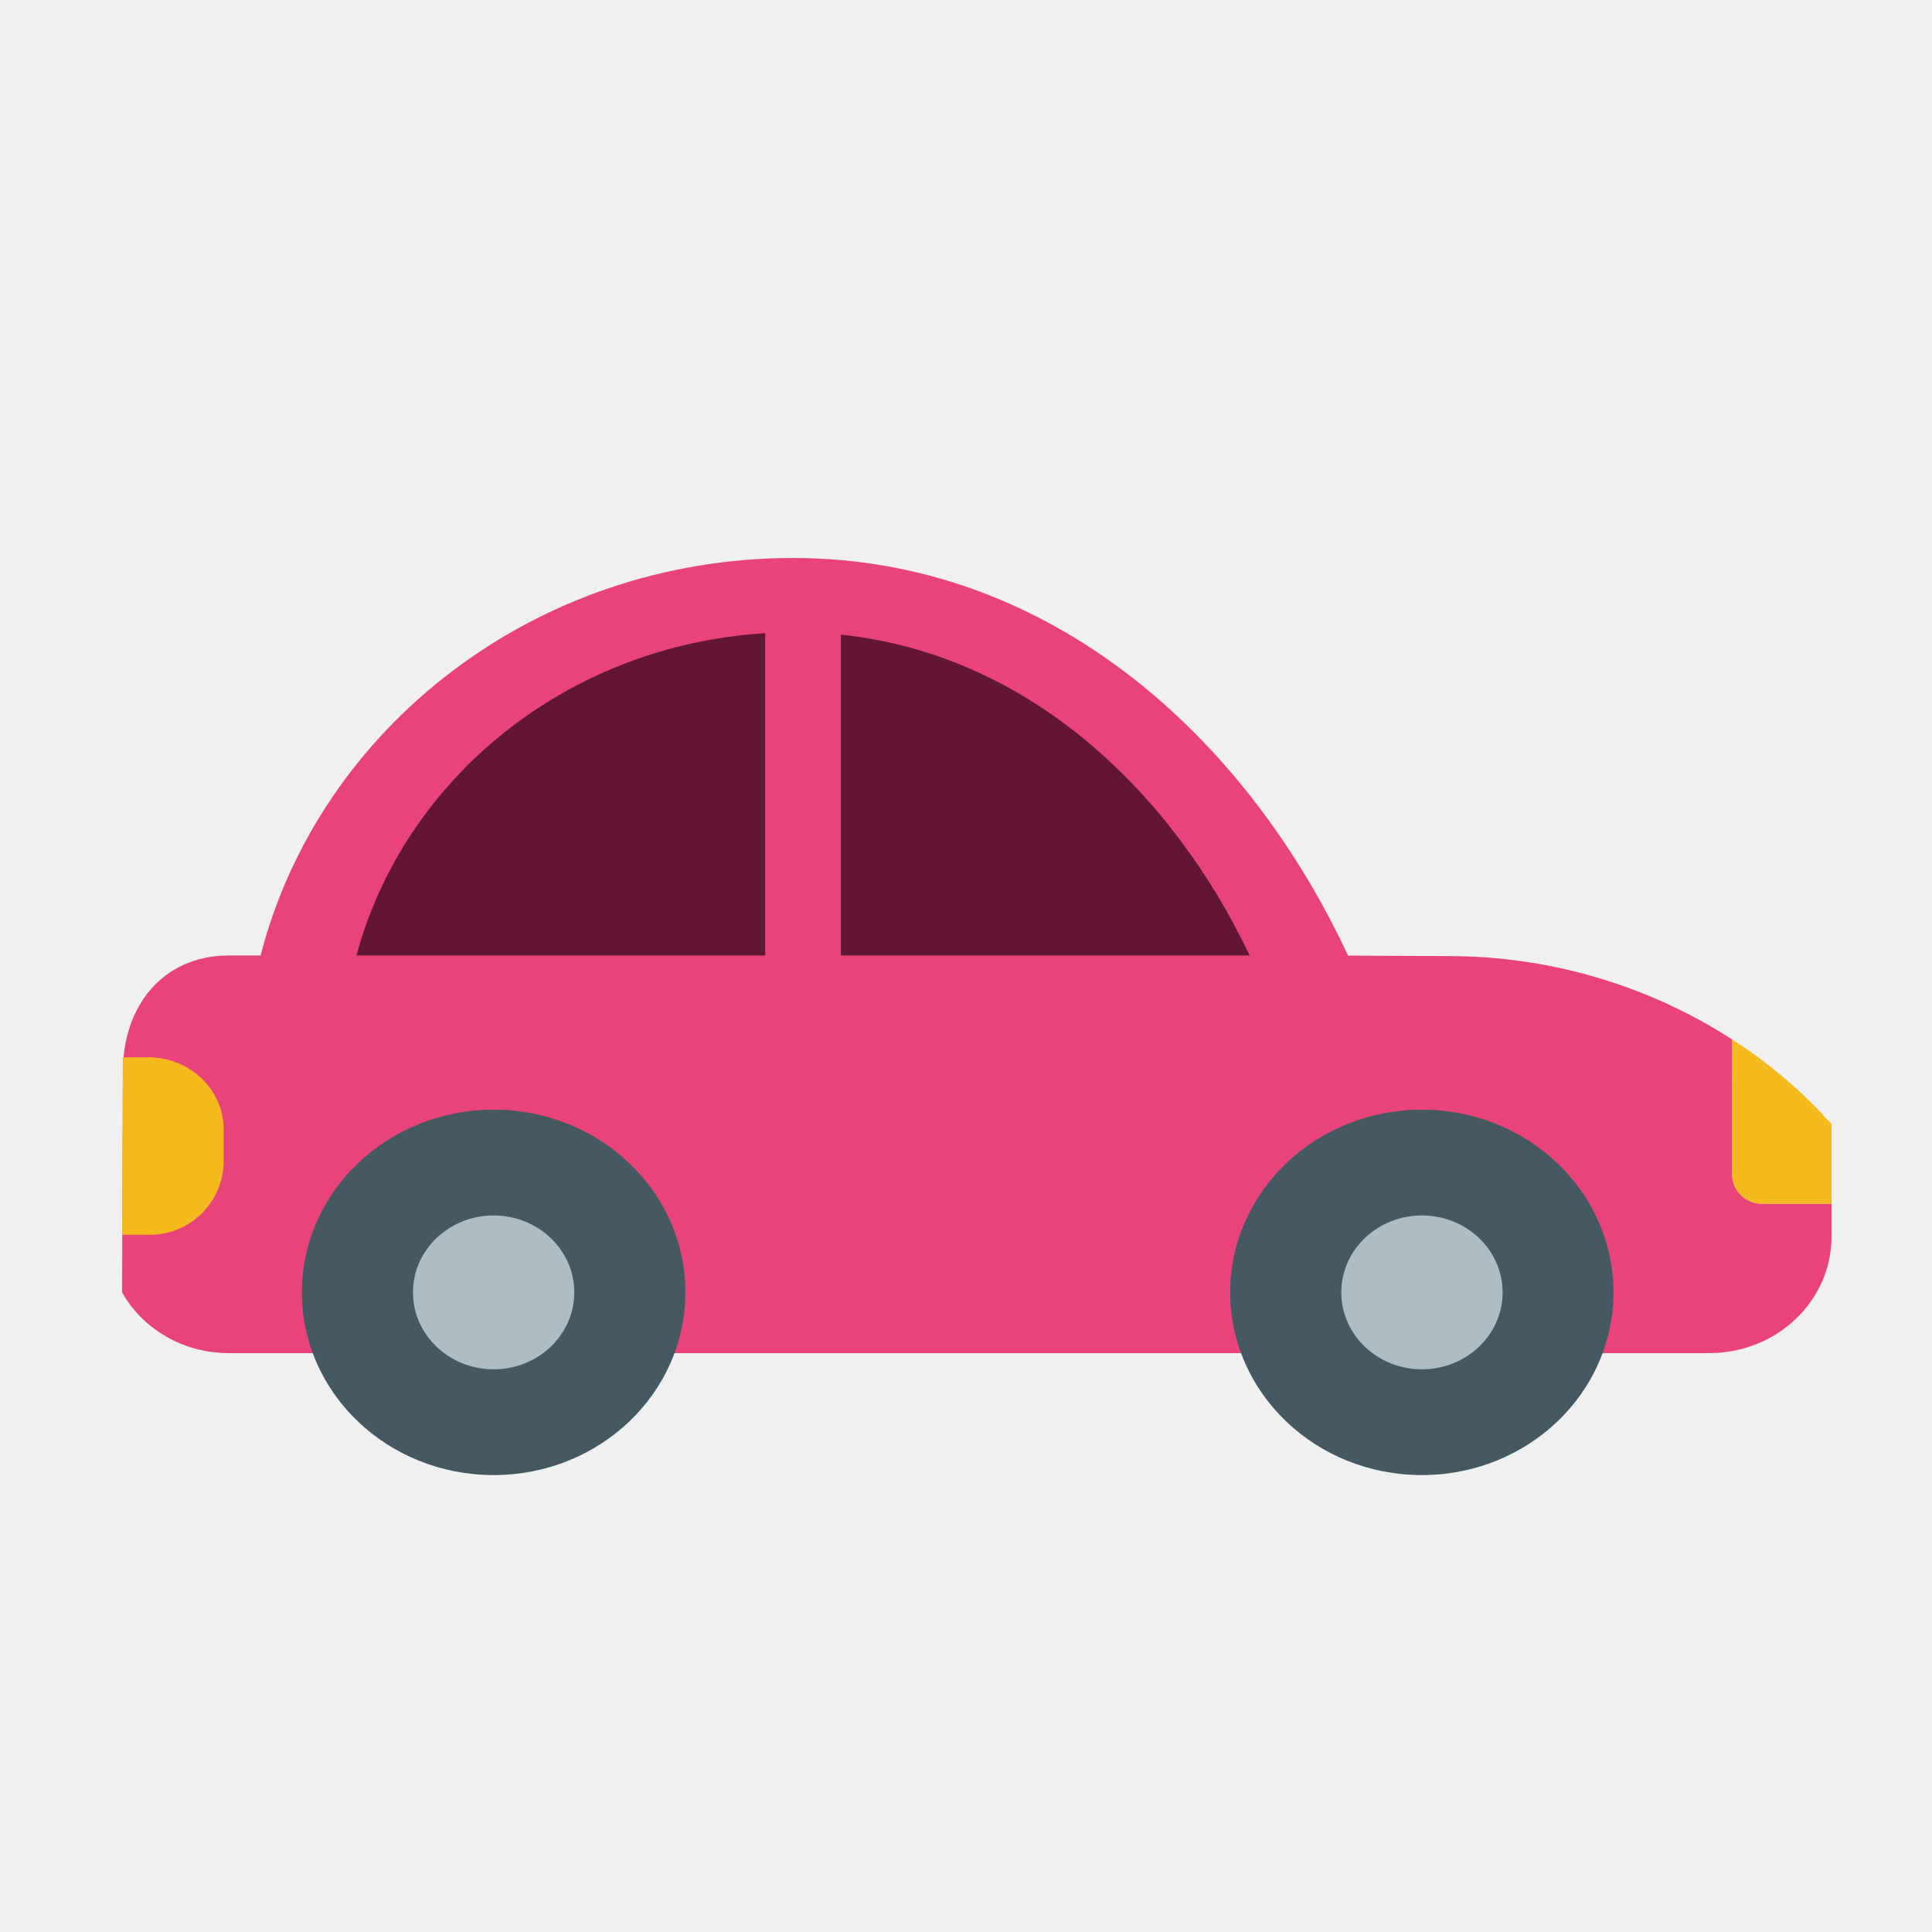
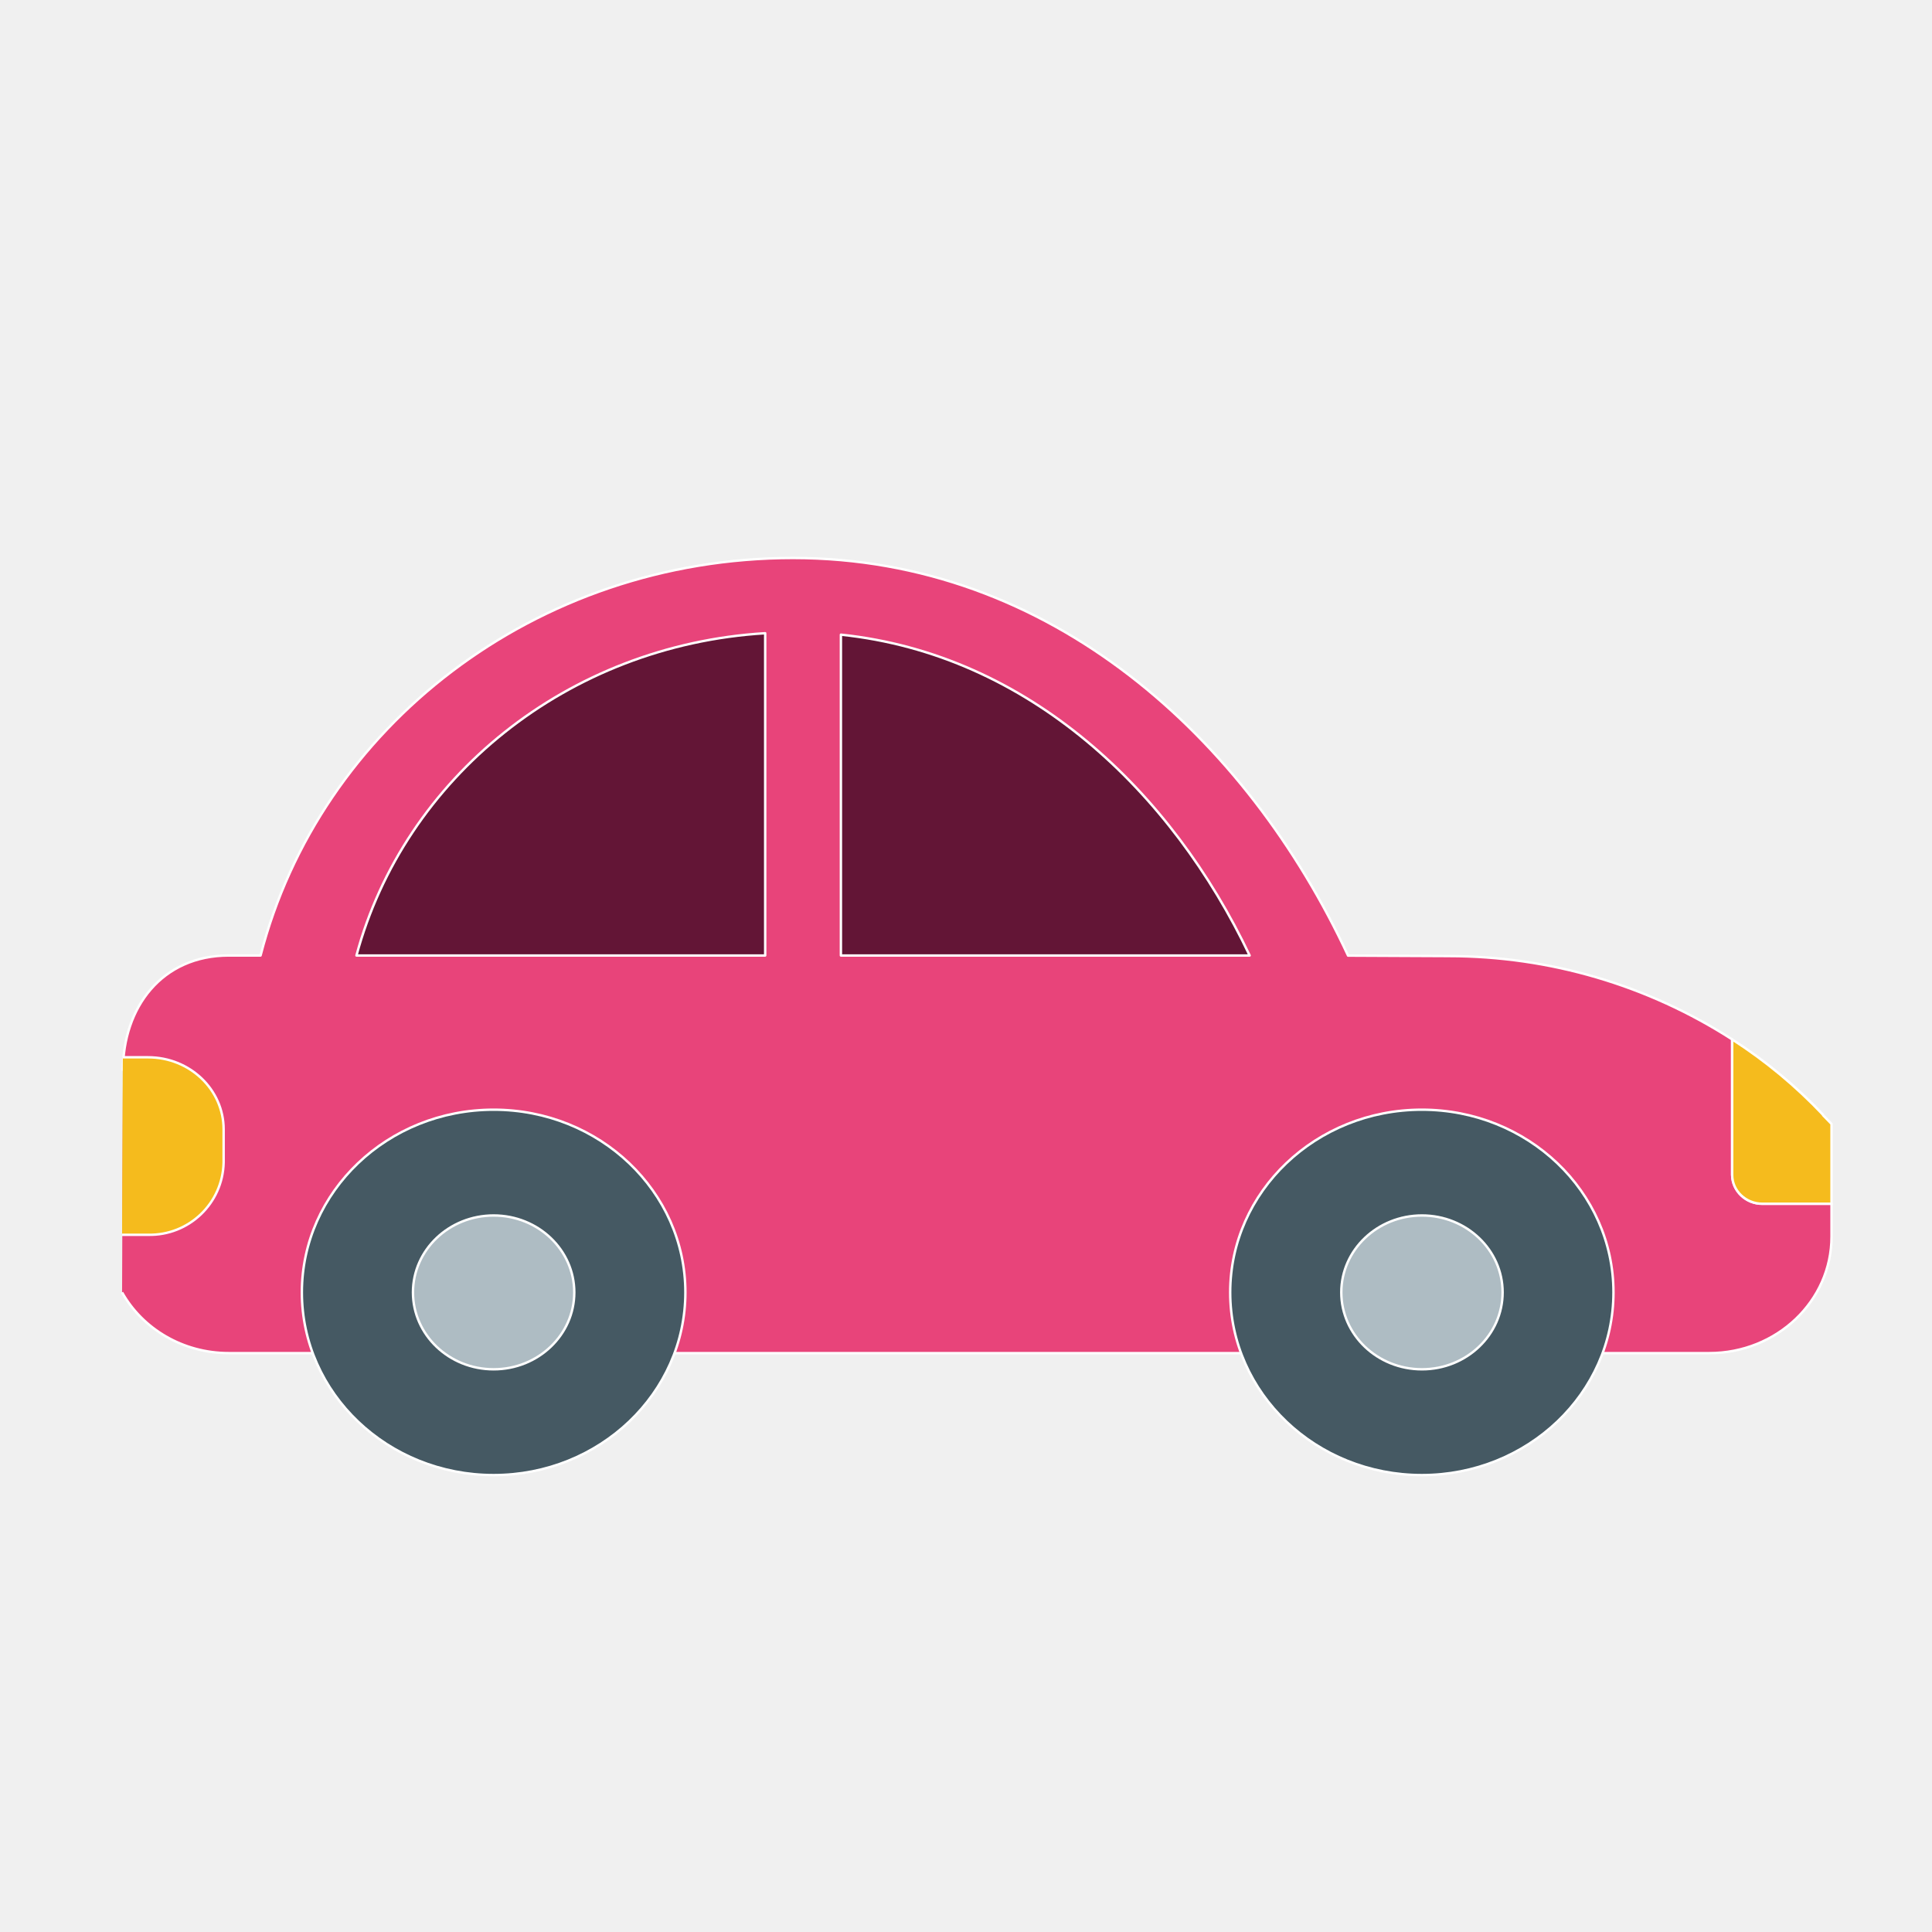
<svg xmlns="http://www.w3.org/2000/svg" width="800px" height="800px" viewBox="0 0 1024 1024" class="icon" version="1.1">
+   <style>
+     path, rect, ellipse {
+       stroke: white;
+       stroke-width: 1;
+       stroke-linejoin: round;
+         vector-effect: non-scaling-stroke;
+     }
+   </style>
  <path d="M766.976 508.736c80.576 0 152.448 32.128 199.232 82.176" fill="#AEBCC3" />
  <path d="M64.704 684.992c10.816 19.2 32.064 32.192 56.576 32.192h784.64c35.84 0 64.832-27.648 64.832-61.76v-17.408h-36.608a15.744 15.744 0 0 1-16.064-15.296V550.912a277.568 277.568 0 0 0-150.144-44.16h1.6l-55.04-0.256c-53.632-115.2-157.504-210.752-294.208-210.752-136.512 0-251.008 89.728-282.176 210.688h-16.832c-35.456 0-56.128 27.392-56.128 61.184" fill="#E8447A" />
  <path d="M64.704 654.464h13.76a39.168 39.168 0 0 0 40.064-38.272v-17.6c0-21.12-17.92-38.208-40.064-38.208h-13.376" fill="#F5BB1D" />
  <path d="M160 684.992a101.632 96.832 0 1 0 203.264 0 101.632 96.832 0 1 0-203.264 0Z" fill="#455963" />
  <path d="M218.88 684.992a42.752 40.768 0 1 0 85.504 0 42.752 40.768 0 1 0-85.504 0Z" fill="#AEBCC3" />
  <path d="M652.032 684.992a101.568 96.832 0 1 0 203.136 0 101.568 96.832 0 1 0-203.136 0Z" fill="#455963" />
  <path d="M710.912 684.992a42.752 40.768 0 1 0 85.504 0 42.752 40.768 0 1 0-85.504 0Z" fill="#AEBCC3" />
  <path d="M966.272 591.104v-0.192a257.92 257.92 0 0 0-48.192-40V622.72c0 8.448 7.232 15.296 16.064 15.296h36.608v-42.304l-4.48-4.608z" fill="#F5BB1D" />
  <path d="M405.568 335.616c-104.896 6.336-191.296 76.8-216.64 170.816h216.64V335.616zM445.696 506.432h216.64c-41.216-86.848-117.12-159.616-216.64-170.048v170.048z" fill="#631536" />
</svg>
